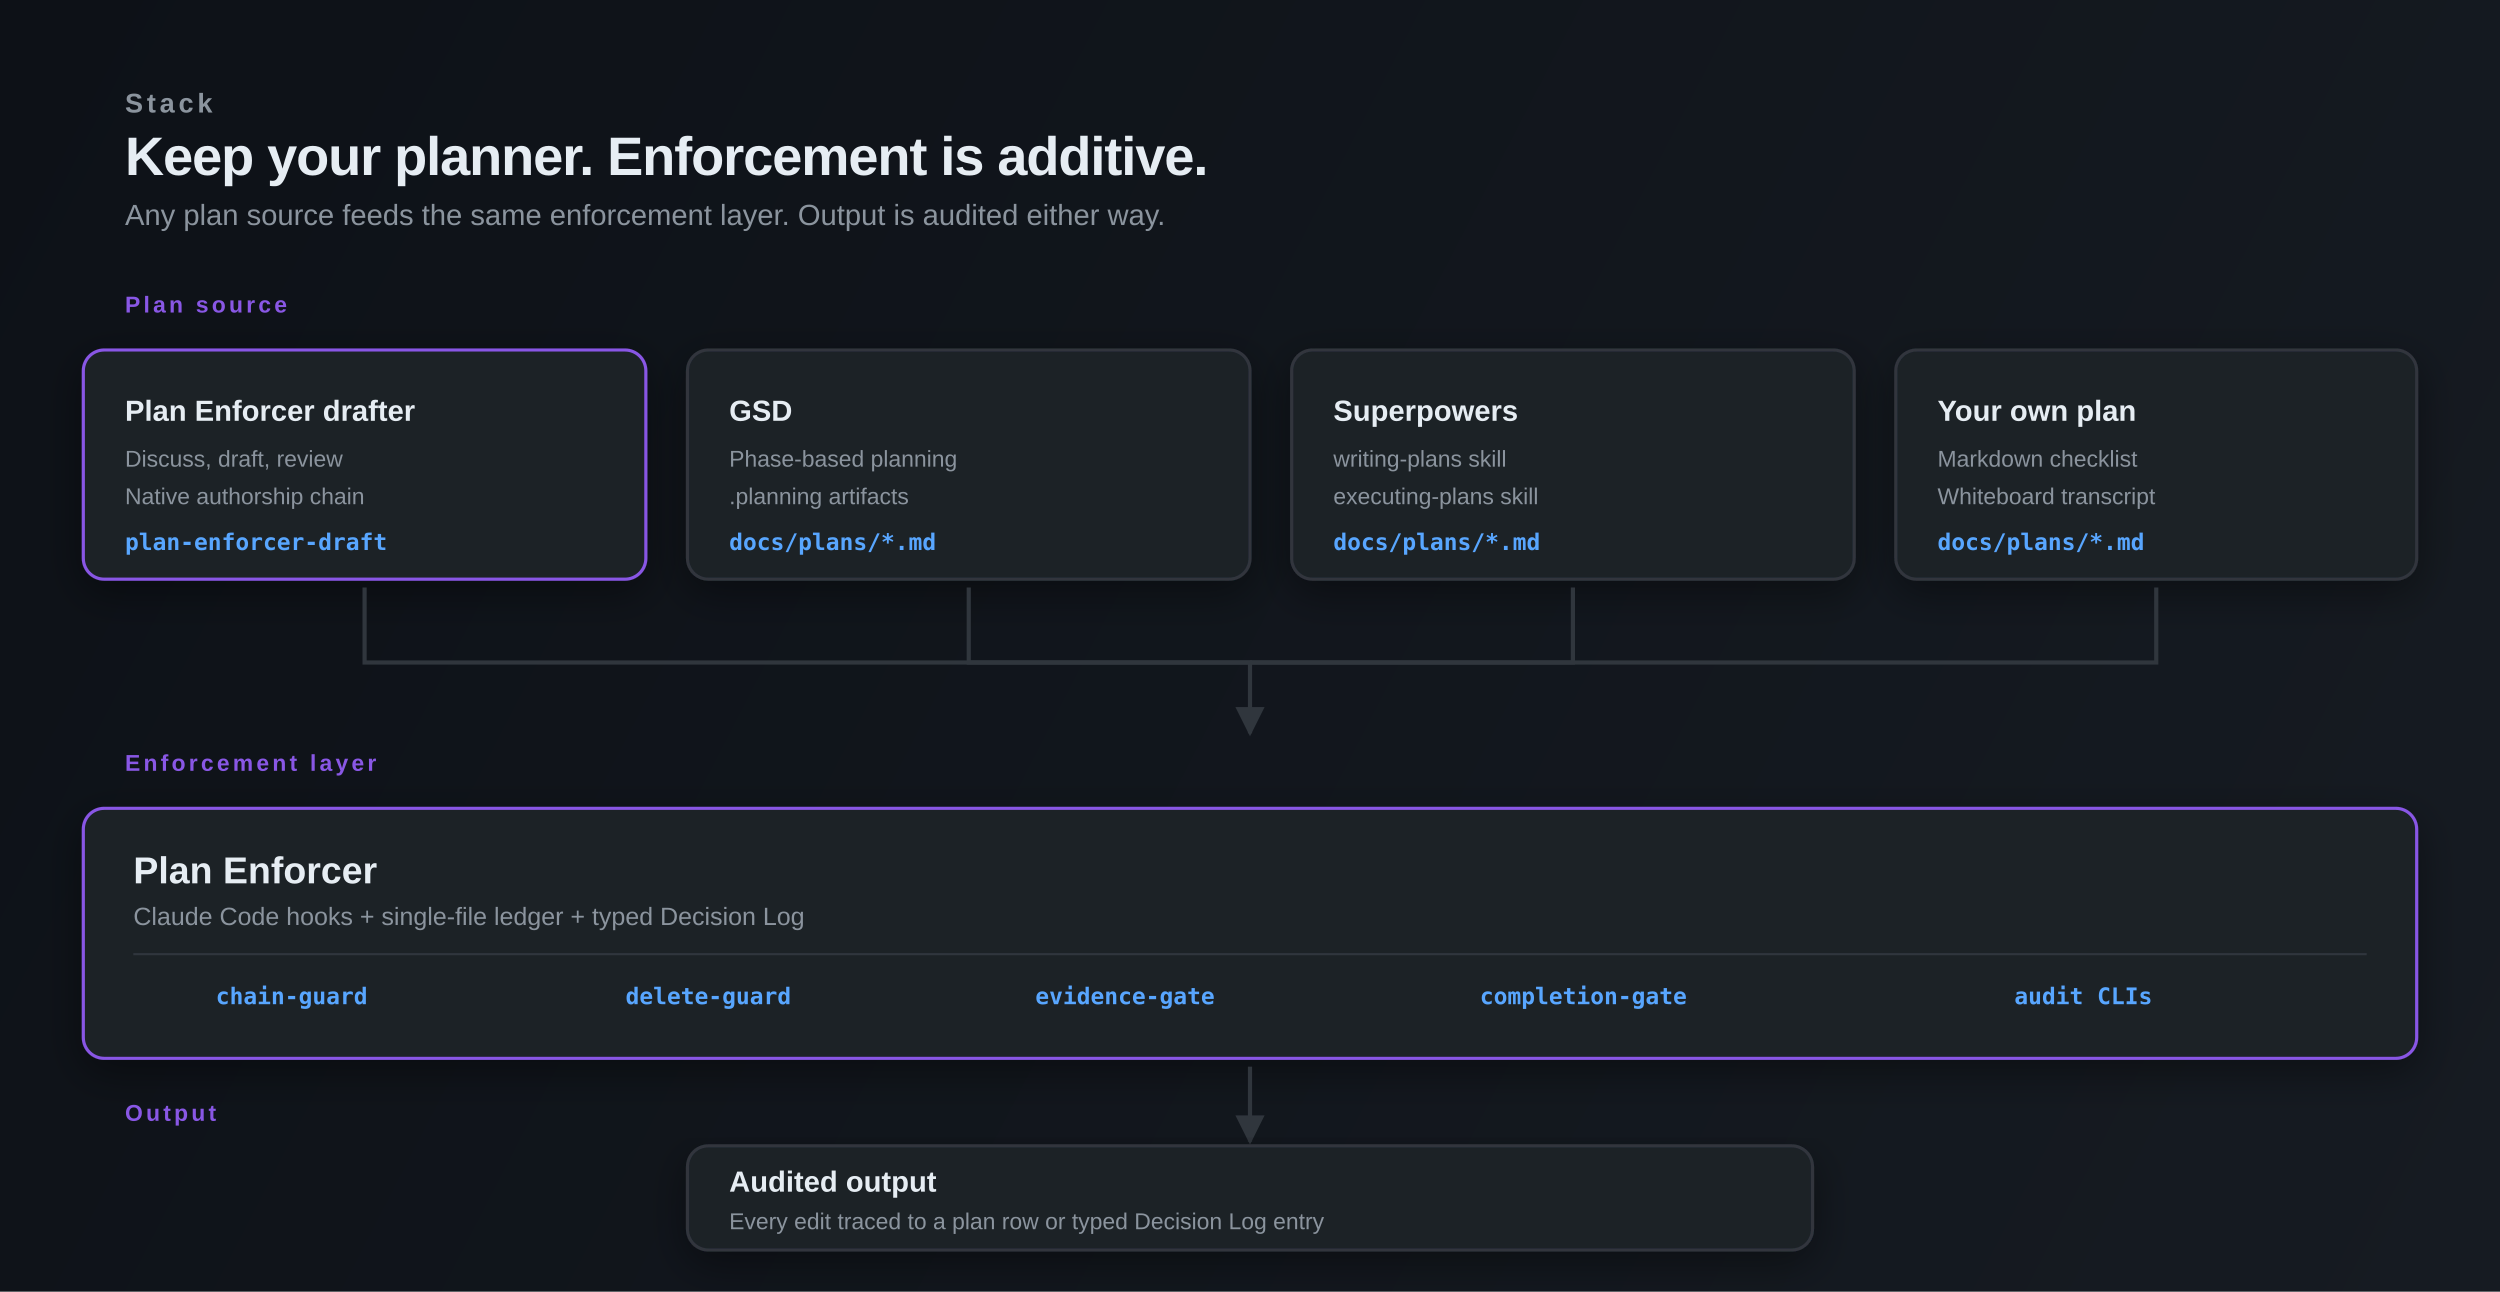
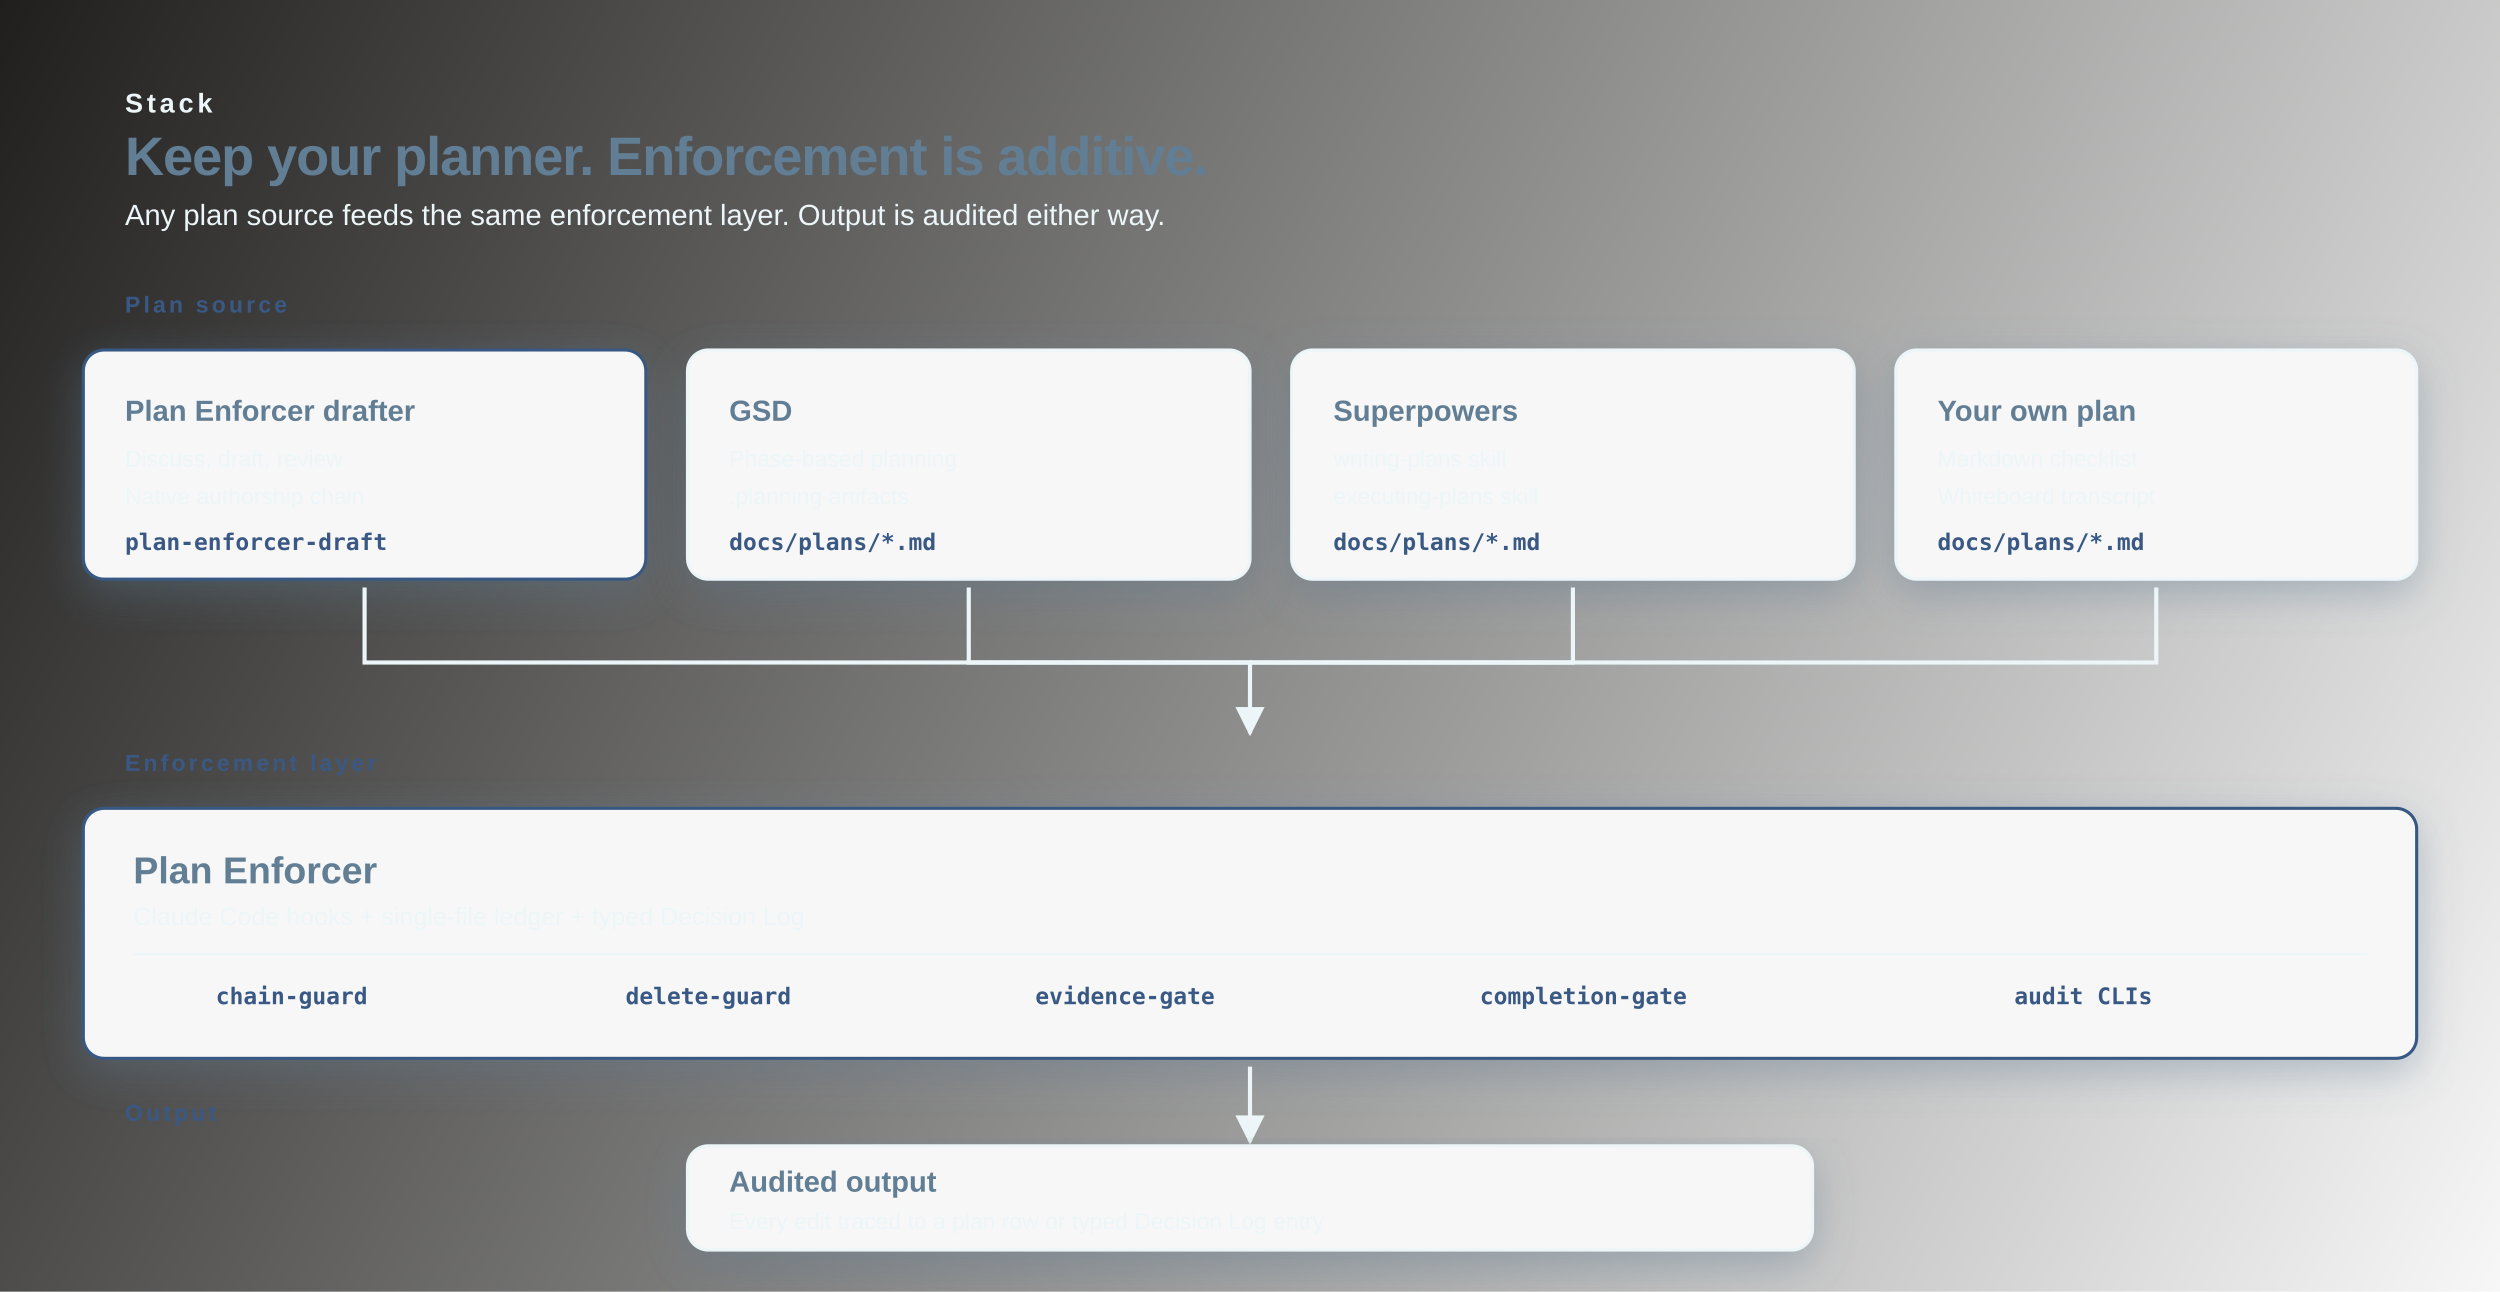
<svg xmlns="http://www.w3.org/2000/svg" width="1200" height="620" viewBox="0 0 1200 620" role="img" aria-labelledby="title desc">
  <defs>
    <linearGradient id="bg" x1="0" y1="0" x2="1200" y2="620" gradientUnits="userSpaceOnUse">
-       <stop offset="0" stop-color="#0d1117" />
-       <stop offset="1" stop-color="#161b22" />
+       <stop offset="0" stop-color="#201f1e" />
+       <stop offset="1" stop-color="#f7f7f7" />
    </linearGradient>
    <filter id="shadow" x="-20%" y="-20%" width="140%" height="160%">
-       <feDropShadow dx="0" dy="6" stdDeviation="10" flood-color="#000" flood-opacity="0.4" />
+       <feDropShadow dx="0" dy="6" stdDeviation="10" flood-color="#617e94" flood-opacity="0.4" />
    </filter>
    <style>
      .sans { font-family: "IBM Plex Sans", "Segoe UI", Arial, sans-serif; }
      .mono { font-family: "IBM Plex Mono", "Cascadia Code", Consolas, monospace; }
-       .eyebrow { font-size: 13px; font-weight: 700; letter-spacing: 0.14em; text-transform: uppercase; fill: #8b949e; }
-       .title { font-size: 26px; font-weight: 700; letter-spacing: -0.02em; fill: #e6edf3; }
-       .subtitle { font-size: 14px; font-weight: 500; fill: #8b949e; }
-       .lane { font-size: 11px; font-weight: 700; fill: #8957e5; letter-spacing: 0.14em; text-transform: uppercase; }
-       .step-title { font-size: 14px; font-weight: 700; fill: #e6edf3; }
-       .step-sub { font-size: 11px; font-weight: 500; fill: #8b949e; }
-       .step-cmd { font-size: 11px; font-weight: 600; fill: #58a6ff; }
-       .pe-title { font-size: 18px; font-weight: 700; fill: #e6edf3; }
-       .pe-sub { font-size: 12px; font-weight: 500; fill: #8b949e; }
-       .card { fill: #1c2128; stroke: #30363d; stroke-width: 1.5; }
-       .card-active { fill: #1c2128; stroke: #8957e5; stroke-width: 1.5; }
-       .arrow { fill: none; stroke: #30363d; stroke-width: 2; }
-       .arrowhead { fill: #30363d; }
-       .footer { font-size: 11px; font-weight: 500; fill: #6e7681; }
+       .eyebrow { font-size: 13px; font-weight: 700; letter-spacing: 0.14em; text-transform: uppercase; fill: #ecf6f9; }
+       .title { font-size: 26px; font-weight: 700; letter-spacing: -0.02em; fill: #617e94; }
+       .subtitle { font-size: 14px; font-weight: 500; fill: #ecf6f9; }
+       .lane { font-size: 11px; font-weight: 700; fill: #395984; letter-spacing: 0.14em; text-transform: uppercase; }
+       .step-title { font-size: 14px; font-weight: 700; fill: #617e94; }
+       .step-sub { font-size: 11px; font-weight: 500; fill: #ecf6f9; }
+       .step-cmd { font-size: 11px; font-weight: 600; fill: #395984; }
+       .pe-title { font-size: 18px; font-weight: 700; fill: #617e94; }
+       .pe-sub { font-size: 12px; font-weight: 500; fill: #ecf6f9; }
+       .card { fill: #f7f7f7; stroke: #ecf6f9; stroke-width: 1.5; }
+       .card-active { fill: #f7f7f7; stroke: #395984; stroke-width: 1.5; }
+       .arrow { fill: none; stroke: #ecf6f9; stroke-width: 2; }
+       .arrowhead { fill: #ecf6f9; }
+       .footer { font-size: 11px; font-weight: 500; fill: #ecf6f9; }
    </style>
    <marker id="arrow-end" viewBox="0 0 10 10" refX="9" refY="5" markerWidth="7" markerHeight="7" orient="auto">
      <path d="M 0 0 L 10 5 L 0 10 z" class="arrowhead" />
    </marker>
  </defs>
  <rect width="1200" height="620" fill="url(#bg)" />
  <text x="60" y="54" class="sans eyebrow">Stack</text>
  <text x="60" y="84" class="sans title">Keep your planner. Enforcement is additive.</text>
  <text x="60" y="108" class="sans subtitle">Any plan source feeds the same enforcement layer. Output is audited either way.</text>
  <text x="60" y="150" class="sans lane">Plan source</text>
  <g transform="translate(40, 168)">
    <rect width="270" height="110" rx="10" class="card-active" filter="url(#shadow)" />
    <text x="20" y="34" class="sans step-title">Plan Enforcer drafter</text>
    <text x="20" y="56" class="sans step-sub">Discuss, draft, review</text>
    <text x="20" y="74" class="sans step-sub">Native authorship chain</text>
    <text x="20" y="96" class="mono step-cmd">plan-enforcer-draft</text>
  </g>
  <g transform="translate(330, 168)">
    <rect width="270" height="110" rx="10" class="card" filter="url(#shadow)" />
    <text x="20" y="34" class="sans step-title">GSD</text>
    <text x="20" y="56" class="sans step-sub">Phase-based planning</text>
    <text x="20" y="74" class="sans step-sub">.planning artifacts</text>
    <text x="20" y="96" class="mono step-cmd">docs/plans/*.md</text>
  </g>
  <g transform="translate(620, 168)">
    <rect width="270" height="110" rx="10" class="card" filter="url(#shadow)" />
    <text x="20" y="34" class="sans step-title">Superpowers</text>
    <text x="20" y="56" class="sans step-sub">writing-plans skill</text>
    <text x="20" y="74" class="sans step-sub">executing-plans skill</text>
    <text x="20" y="96" class="mono step-cmd">docs/plans/*.md</text>
  </g>
  <g transform="translate(910, 168)">
    <rect width="250" height="110" rx="10" class="card" filter="url(#shadow)" />
    <text x="20" y="34" class="sans step-title">Your own plan</text>
    <text x="20" y="56" class="sans step-sub">Markdown checklist</text>
    <text x="20" y="74" class="sans step-sub">Whiteboard transcript</text>
    <text x="20" y="96" class="mono step-cmd">docs/plans/*.md</text>
  </g>
  <path d="M 175 282 L 175 318 L 600 318 L 600 352" class="arrow" marker-end="url(#arrow-end)" />
  <path d="M 465 282 L 465 318 L 600 318" class="arrow" />
  <path d="M 755 282 L 755 318 L 600 318" class="arrow" />
  <path d="M 1035 282 L 1035 318 L 600 318" class="arrow" />
  <text x="60" y="370" class="sans lane">Enforcement layer</text>
  <g transform="translate(40, 388)">
    <rect width="1120" height="120" rx="10" class="card-active" filter="url(#shadow)" />
    <text x="24" y="36" class="sans pe-title">Plan Enforcer</text>
    <text x="24" y="56" class="sans pe-sub">Claude Code hooks + single-file ledger + typed Decision Log</text>
-     <line x1="24" y1="70" x2="1096" y2="70" stroke="#30363d" stroke-width="1" />
+     <line x1="24" y1="70" x2="1096" y2="70" stroke="#ecf6f9" stroke-width="1" />
    <text x="100" y="94" class="mono step-cmd" text-anchor="middle">chain-guard</text>
    <text x="300" y="94" class="mono step-cmd" text-anchor="middle">delete-guard</text>
    <text x="500" y="94" class="mono step-cmd" text-anchor="middle">evidence-gate</text>
    <text x="720" y="94" class="mono step-cmd" text-anchor="middle">completion-gate</text>
    <text x="960" y="94" class="mono step-cmd" text-anchor="middle">audit CLIs</text>
  </g>
  <path d="M 600 512 L 600 548" class="arrow" marker-end="url(#arrow-end)" />
  <text x="60" y="538" class="sans lane">Output</text>
  <g transform="translate(330, 550)">
    <rect width="540" height="50" rx="10" class="card" filter="url(#shadow)" />
    <text x="20" y="22" class="sans step-title">Audited output</text>
    <text x="20" y="40" class="sans step-sub">Every edit traced to a plan row or typed Decision Log entry</text>
  </g>
</svg>
